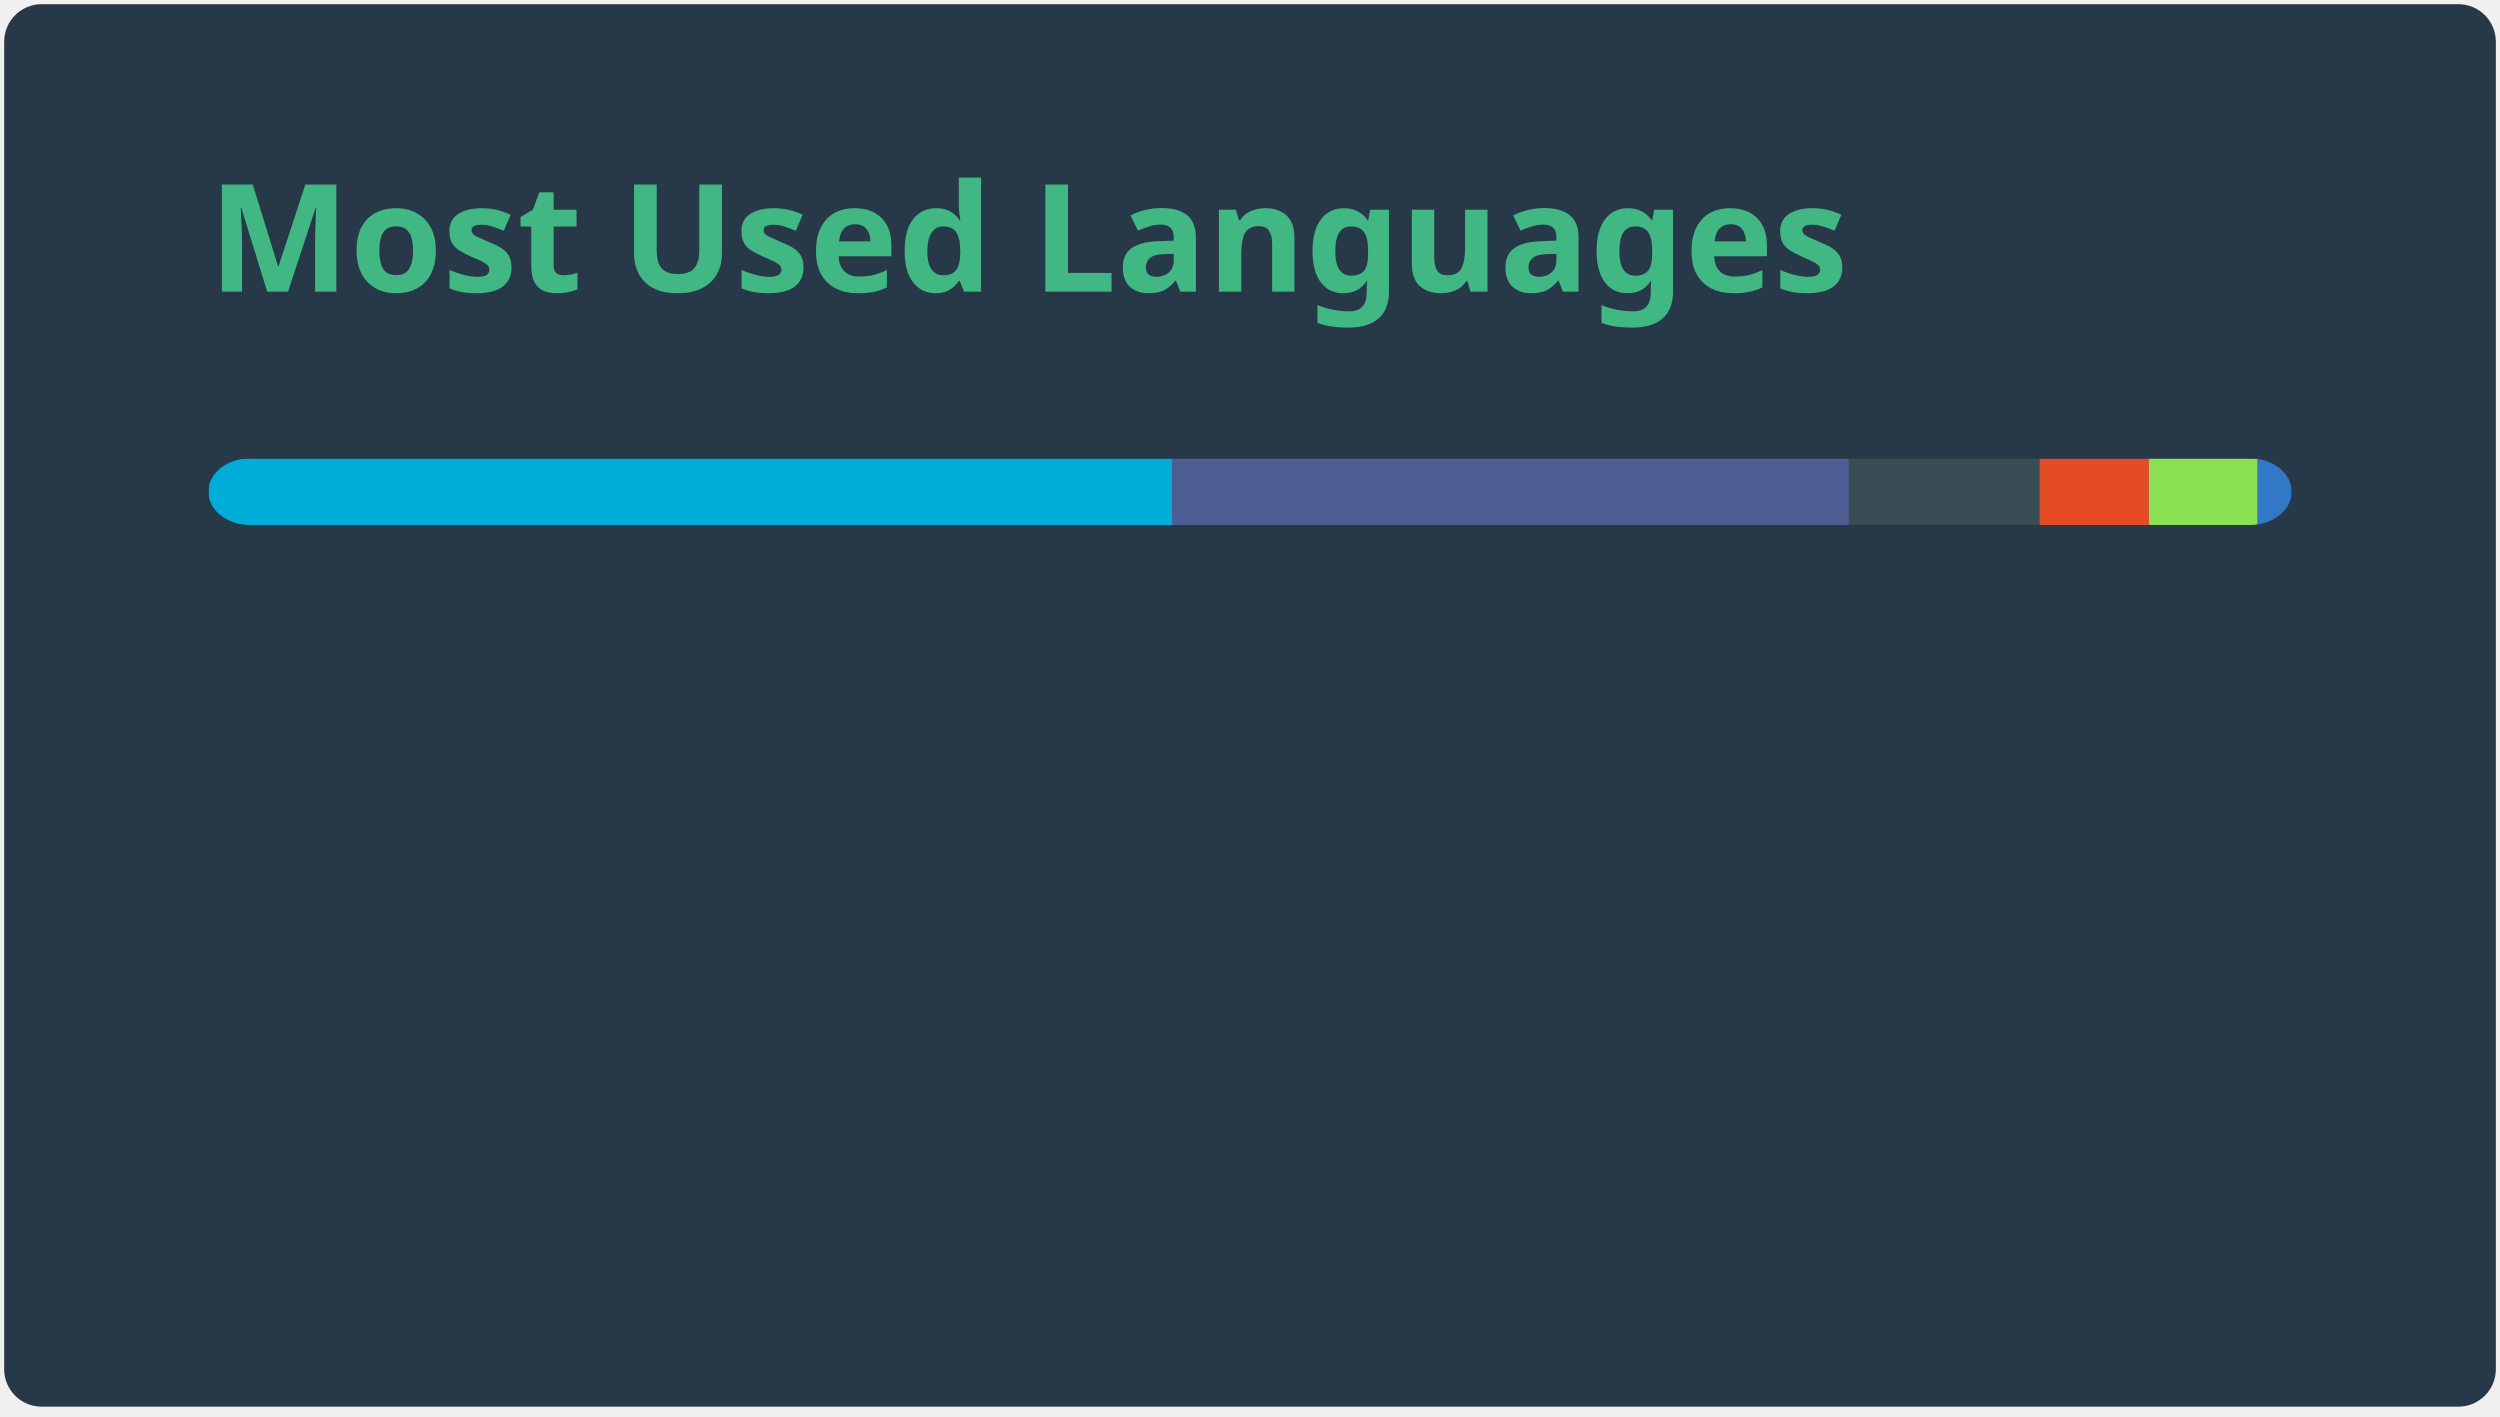
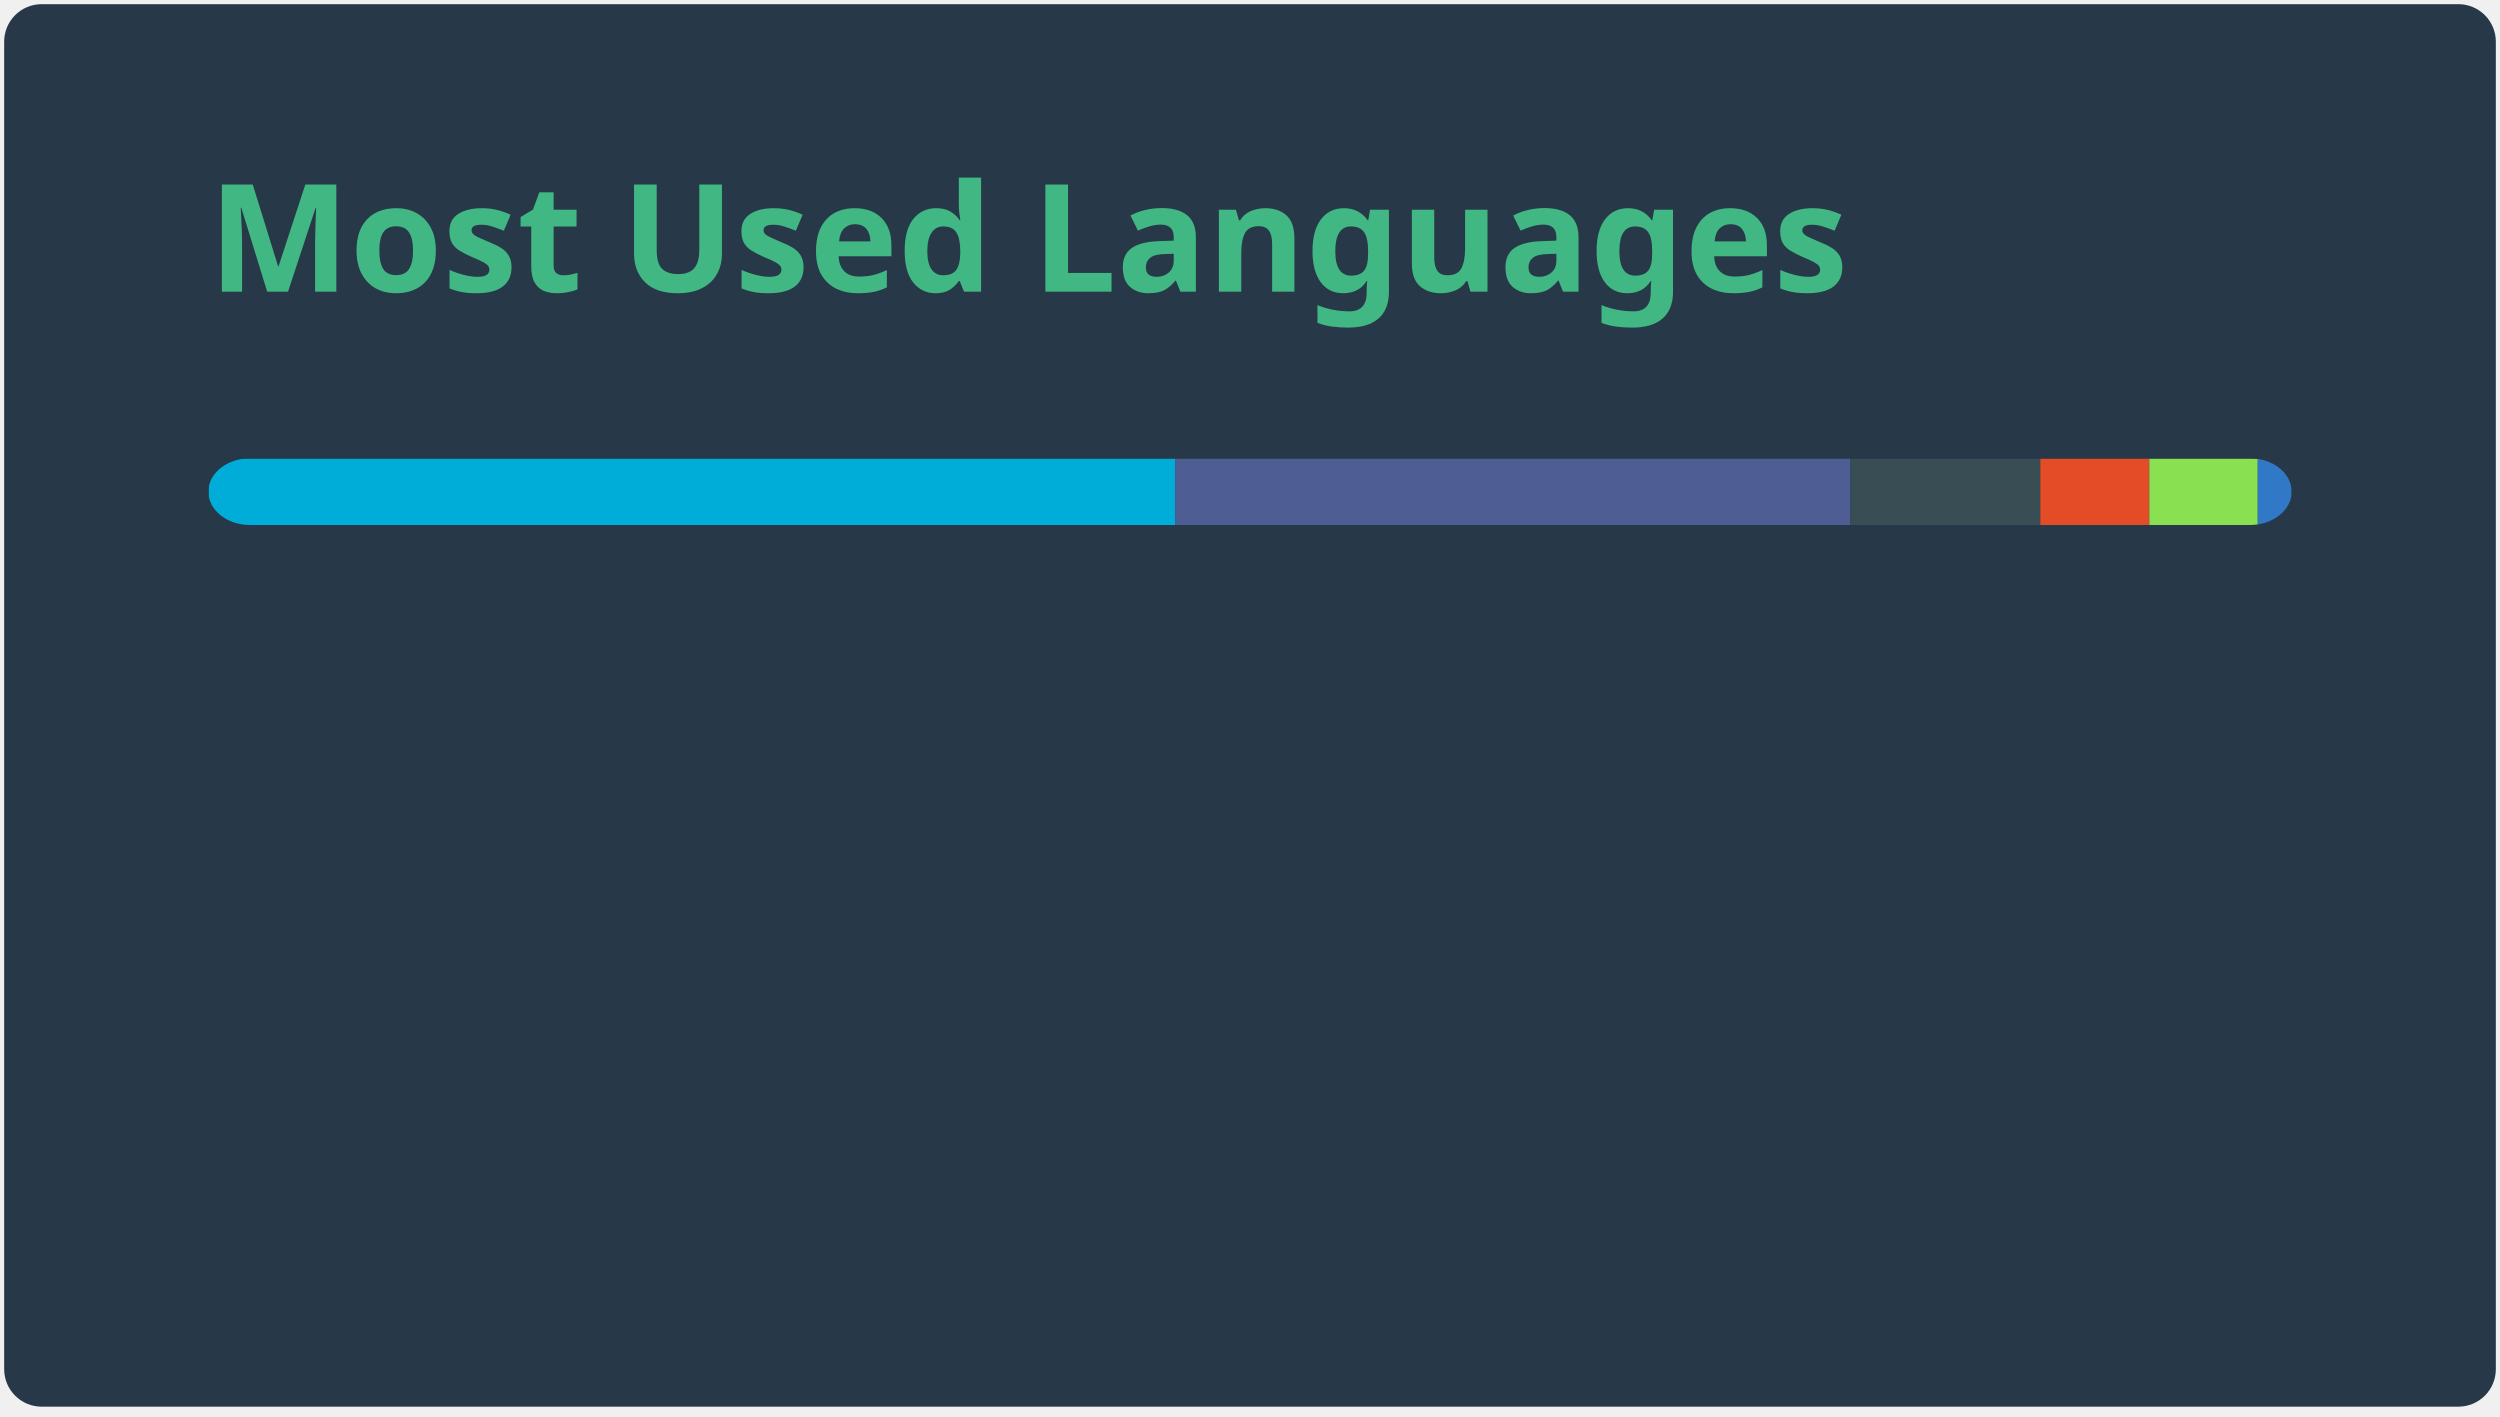
<svg xmlns="http://www.w3.org/2000/svg" width="300" height="170" viewBox="0 0 300 170" fill="none" role="img" aria-labelledby="descId">
  <style>
        .header {
            font: 600 18px 'Segoe UI', Ubuntu, Sans-Serif;
            fill: #41b883;
            animation: fadeInAnimation 0.8s ease-in-out forwards;
        }
        @supports(-moz-appearance: auto) {
             
            .header { font-size: 15.5px; }
        }

        @keyframes slideInAnimation {
            from {
                width: 0;
            }
            to {
                width: calc(100%-100px);
            }
        }
        @keyframes growWidthAnimation {
            from {
                width: 0;
            }
            to {
                width: 100%;
            }
        }
        .stat {
            font: 600 14px 'Segoe UI', Ubuntu, "Helvetica Neue", Sans-Serif; fill: #fffefe;
        }
        @supports(-moz-appearance: auto) {
             
            .stat { font-size:12px; }
        }
        .bold { font-weight: 700 }
        .lang-name {
            font: 400 11px "Segoe UI", Ubuntu, Sans-Serif;
            fill: #fffefe;
        }
        .stagger {
            opacity: 0;
            animation: fadeInAnimation 0.3s ease-in-out forwards;
        }
        #rect-mask rect{
            animation: slideInAnimation 1s ease-in-out forwards;
        }
        .lang-progress{
            animation: growWidthAnimation 0.6s ease-in-out forwards;
        }



         
        @keyframes scaleInAnimation {
            from {
                transform: translate(-5px, 5px) scale(0);
            }
            to {
                transform: translate(-5px, 5px) scale(1);
            }
        }
        @keyframes fadeInAnimation {
            from {
                opacity: 0;
            }
            to {
                opacity: 1;
            }
        }
    </style>
  <rect x="0.5" y="0.5" rx="4.5" height="99%" stroke="#e4e2e2" width="299" fill="#273849" stroke-opacity="0" />
  <g transform="translate(25, 35)">
    <g transform="translate(0, 0)">
      <text x="0" y="0" class="header">Most Used Languages</text>
    </g>
  </g>
  <g transform="translate(0, 55)">
    <svg x="25">
      <mask id="rect-mask">
        <rect x="0" y="0" width="250" height="8" fill="white" rx="5" />
      </mask>
-       <rect mask="url(#rect-mask)" x="0" y="0" width="115.652" height="8" fill="#00ADD8" />
-       <rect mask="url(#rect-mask)" x="115.652" y="0" width="81.213" height="8" fill="#4F5D95" />
-       <rect mask="url(#rect-mask)" x="196.866" y="0" width="22.885" height="8" fill="#384d54" />
-       <rect mask="url(#rect-mask)" x="219.75" y="0" width="13.12" height="8" fill="#e34c26" />
-       <rect mask="url(#rect-mask)" x="232.871" y="0" width="13.049" height="8" fill="#89e051" />
-       <rect mask="url(#rect-mask)" x="245.92" y="0" width="4.08" height="8" fill="#3178c6" />
+       <rect mask="url(#rect-mask)" x="0" y="0" width="116.033" height="8" fill="#00ADD8" />
+       <rect mask="url(#rect-mask)" x="116.033" y="0" width="80.983" height="8" fill="#4F5D95" />
+       <rect mask="url(#rect-mask)" x="197.016" y="0" width="22.82" height="8" fill="#384d54" />
+       <rect mask="url(#rect-mask)" x="219.836" y="0" width="13.083" height="8" fill="#e34c26" />
+       <rect mask="url(#rect-mask)" x="232.919" y="0" width="13.012" height="8" fill="#89e051" />
+       <rect mask="url(#rect-mask)" x="245.931" y="0" width="4.069" height="8" fill="#3178c6" />
      <g transform="translate(0, 25)">
        <g transform="translate(0, 0)">
          <g transform="translate(0, 0)">
            <g class="stagger" style="animation-delay: 450ms">
              <circle cx="5" cy="6" r="5" fill="#00ADD8" />
              <text x="15" y="10" class="lang-name">
-                                     Go 46.26%
+                                     Go 46.41%
                                </text>
            </g>
          </g>
          <g transform="translate(0, 25)">
            <g class="stagger" style="animation-delay: 600ms">
              <circle cx="5" cy="6" r="5" fill="#4F5D95" />
              <text x="15" y="10" class="lang-name">
-                                     PHP 32.49%
+                                     PHP 32.39%
                                </text>
            </g>
          </g>
          <g transform="translate(0, 50)">
            <g class="stagger" style="animation-delay: 750ms">
              <circle cx="5" cy="6" r="5" fill="#384d54" />
              <text x="15" y="10" class="lang-name">
-                                     Dockerfile 9.15%
+                                     Dockerfile 9.13%
                                </text>
            </g>
          </g>
        </g>
        <g transform="translate(150, 0)">
          <g transform="translate(0, 0)">
            <g class="stagger" style="animation-delay: 450ms">
              <circle cx="5" cy="6" r="5" fill="#e34c26" />
              <text x="15" y="10" class="lang-name">
-                                     HTML 5.25%
+                                     HTML 5.23%
                                </text>
            </g>
          </g>
          <g transform="translate(0, 25)">
            <g class="stagger" style="animation-delay: 600ms">
              <circle cx="5" cy="6" r="5" fill="#89e051" />
              <text x="15" y="10" class="lang-name">
-                                     Shell 5.22%
+                                     Shell 5.20%
                                </text>
            </g>
          </g>
          <g transform="translate(0, 50)">
            <g class="stagger" style="animation-delay: 750ms">
              <circle cx="5" cy="6" r="5" fill="#3178c6" />
              <text x="15" y="10" class="lang-name">
                                    TypeScript 1.63%
                                </text>
            </g>
          </g>
        </g>
      </g>
    </svg>
  </g>
</svg>
